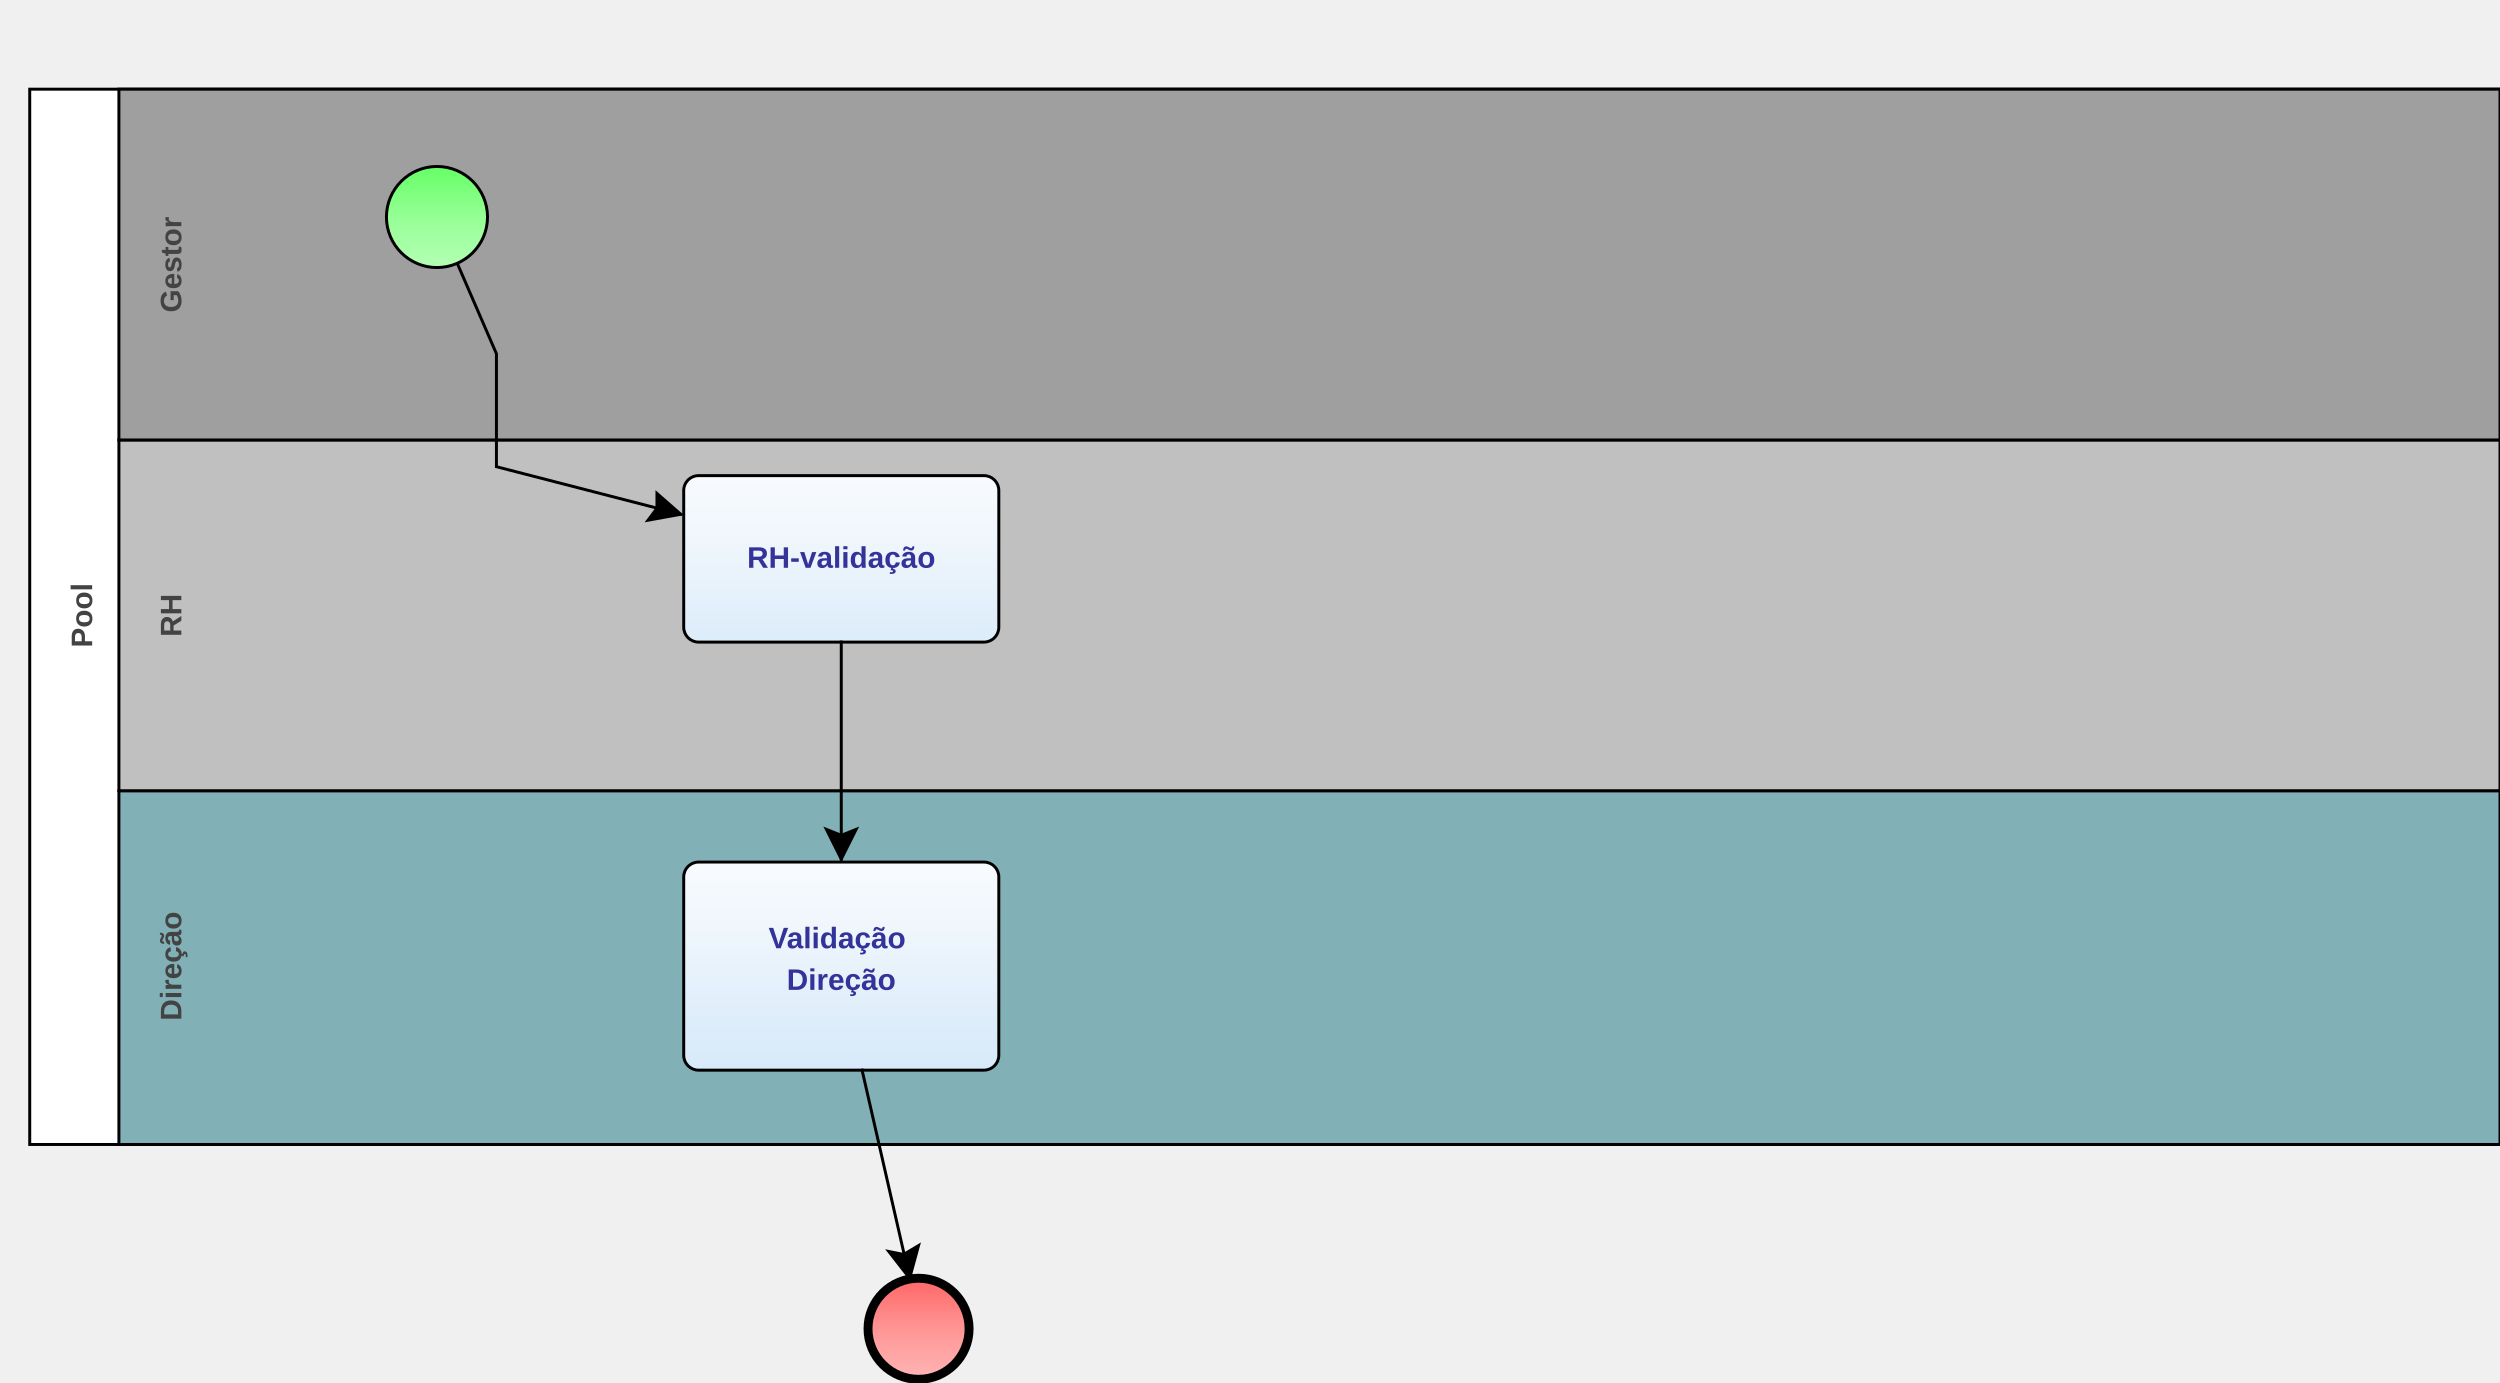
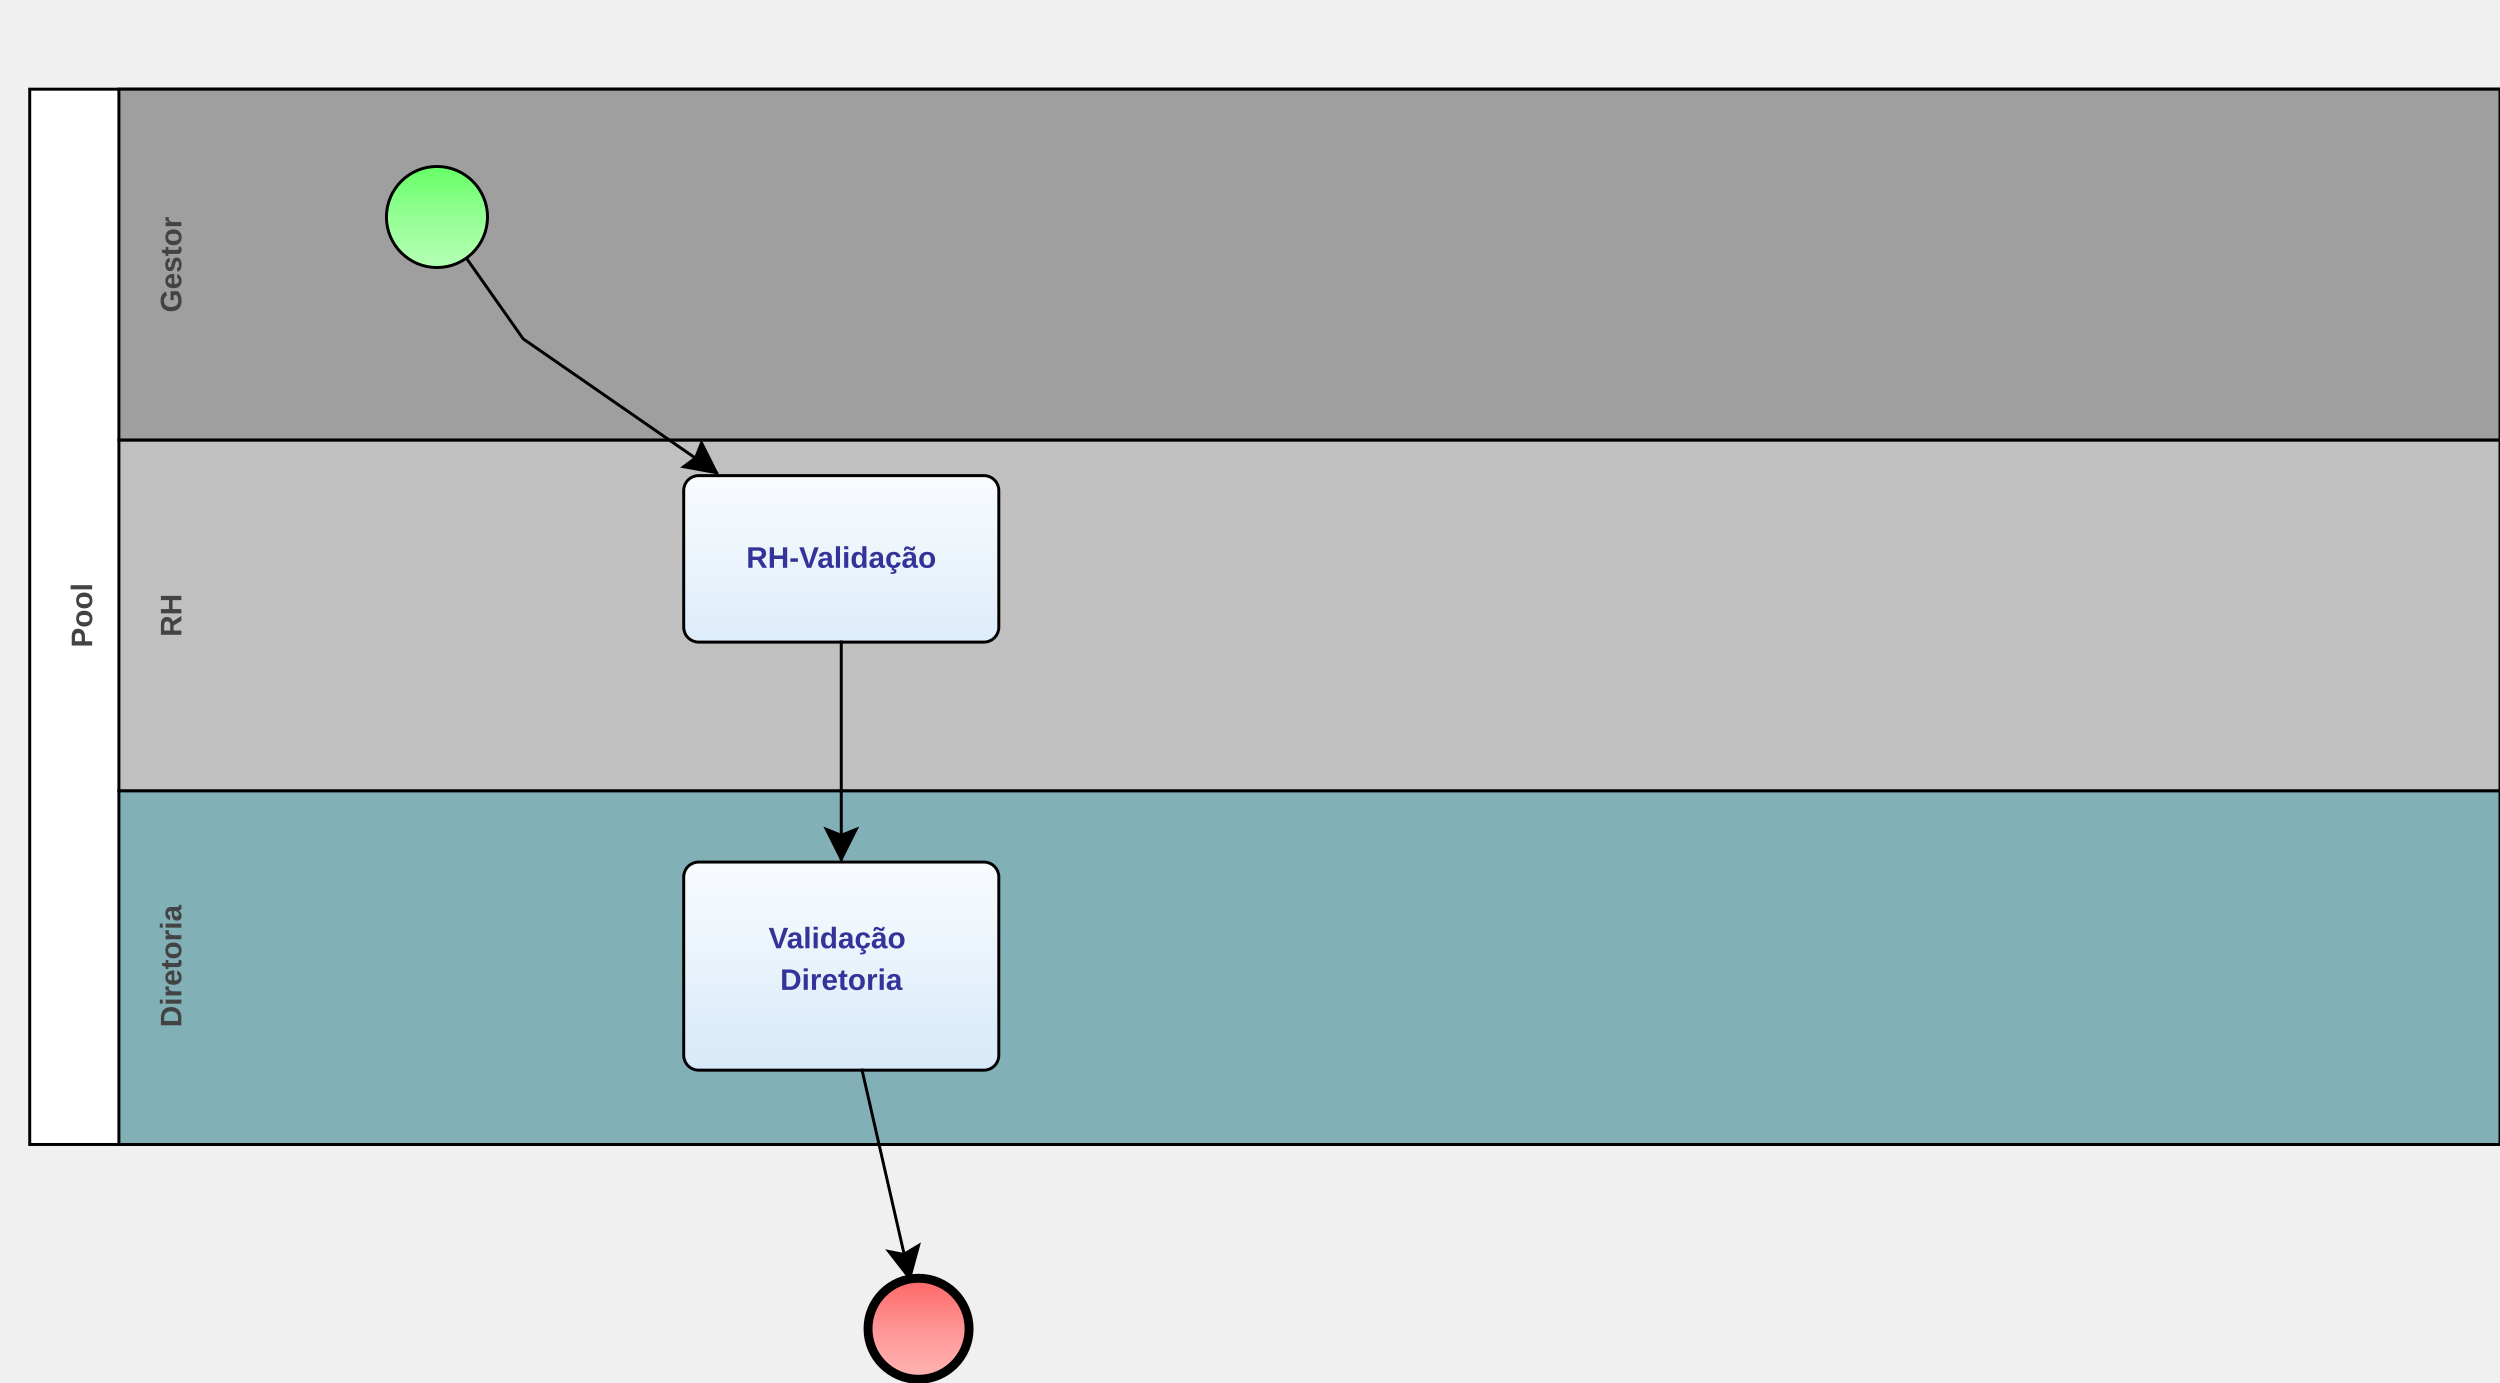
<svg xmlns="http://www.w3.org/2000/svg" xmlns:xlink="http://www.w3.org/1999/xlink" style="stroke-dasharray:none; shape-rendering:auto; font-family:'Arial'; text-rendering:auto; fill-opacity:1; color-interpolation:auto; color-rendering:auto; font-size:12; fill:black; stroke:black; image-rendering:auto; stroke-miterlimit:10; stroke-linecap:square; stroke-linejoin:miter; font-style:normal; stroke-width:1; stroke-dashoffset:0; font-weight:normal; stroke-opacity:1;" contentScriptType="text/ecmascript" preserveAspectRatio="xMidYMid meet" zoomAndPan="magnify" version="1.0" contentStyleType="text/css" xml:xlink="http://www.w3.org/1999/xlink" width="841" height="465">
  <rect x="10" y="30" width="831" height="355" ry="0" rx="0" style="stroke:#000000; fill:#FFFFFF" />
  <rect x="40" y="266" width="801" height="119" ry="0" rx="0" style="stroke:#000000; fill:#82B0B7" />
  <g componentSequence="18">
    <text x="-325" y="47" transform="rotate(270)" text-anchor="middle" style="font-weight:bold;font-size:10px;stroke:none; fill:#434343">
-       <tspan dy="14" x="-325">Direção</tspan>
+       <tspan dy="14" x="-325">Diretoria</tspan>
    </text>
  </g>
  <rect x="40" y="148" width="801" height="118" ry="0" rx="0" style="stroke:#000000; fill:#C0C0C0" />
  <g componentSequence="3">
    <text x="-207" y="47" transform="rotate(270)" text-anchor="middle" style="font-weight:bold;font-size:10px;stroke:none; fill:#434343">
      <tspan dy="14" x="-207">RH</tspan>
    </text>
  </g>
  <rect x="40" y="30" width="801" height="118" ry="0" rx="0" style="stroke:#000000; fill:#9F9F9F" />
  <g componentSequence="2">
    <text x="-89" y="47" transform="rotate(270)" text-anchor="middle" style="font-weight:bold;font-size:10px;stroke:none; fill:#434343">
      <tspan dy="14" x="-89">Gestor</tspan>
    </text>
  </g>
  <g componentSequence="1">
    <text x="-207" y="17" transform="rotate(270)" text-anchor="middle" style="font-weight:bold;font-size:10px;stroke:none; fill:#434343">
      <tspan dy="14" x="-207">Pool</tspan>
    </text>
  </g>
  <g sequence="4">
-     <ellipse cx="147" cy="73" rx="17" ry="17" stroke-width="1" style="fill:url(#linearGradient66FF6696FF96B6FFB6_1031145278);" stroke="336633" />
+     <ellipse cx="147" cy="73" rx="17" ry="17" stroke-width="1" style="fill:url(#linearGradient66FF6696FF96B6FFB6_536330497);" stroke="336633" />
  </g>
  <g sequence="5">
-     <rect x="230" y="160" width="106" height="56" ry="5" rx="5" style="fill:url(#linearGradientF8FBFEEDF5FCDEEDFAD4E7F8E2E5E9_867299040);" stroke="191970" />
+     <rect x="230" y="160" width="106" height="56" ry="5" rx="5" style="fill:url(#linearGradientF8FBFEEDF5FCDEEDFAD4E7F8E2E5E9_288369807);" stroke="191970" />
  </g>
  <g componentSequence="5">
    <text x="283" y="177" text-anchor="middle" style="font-weight:bold;font-size:10px;stroke:none; fill:#333399">
-       <tspan dy="14" x="283">RH-validação</tspan>
+       <tspan dy="14" x="283">RH-Validação</tspan>
    </text>
  </g>
  <g sequence="7">
-     <rect x="230" y="290" width="106" height="70" ry="5" rx="5" style="fill:url(#linearGradientF8FBFEEDF5FCDEEDFAD4E7F8E2E5E9_932080718);" stroke="191970" />
+     <rect x="230" y="290" width="106" height="70" ry="5" rx="5" style="fill:url(#linearGradientF8FBFEEDF5FCDEEDFAD4E7F8E2E5E9_353348209);" stroke="191970" />
  </g>
  <g componentSequence="7">
    <text x="283" y="305" text-anchor="middle" style="font-weight:bold;font-size:10px;stroke:none; fill:#333399">
      <tspan dy="14" x="283">Validação</tspan>
-       <tspan dy="14" x="283">Direção</tspan>
+       <tspan dy="14" x="283">Diretoria</tspan>
    </text>
  </g>
  <g sequence="16">
-     <ellipse cx="309" cy="447" rx="17" ry="17" stroke-width="3" style="fill:url(#linearGradientFF6666FF9696FFB6B6_1921836251);" stroke="993333" />
+     <ellipse cx="309" cy="447" rx="17" ry="17" stroke-width="3" style="fill:url(#linearGradientFF6666FF9696FFB6B6_1343039156);" stroke="993333" />
  </g>
  <g componentSequence="6">
-     <text x="177" y="155" style="font-size:10px;font-weight:none;stroke:none; fill:#333399" text-anchor="left" />
+     <text x="207" y="129" style="font-size:10px;font-weight:none;stroke:none; fill:#333399" text-anchor="left" />
  </g>
  <g componentSequence="8">
    <text x="293" y="253" style="font-size:10px;font-weight:none;stroke:none; fill:#333399" text-anchor="left" />
  </g>
  <g componentSequence="17">
    <text x="308" y="395" style="font-size:10px;font-weight:none;stroke:none; fill:#333399" text-anchor="left" />
  </g>
-   <path style="fill:none; stroke:#000000;stroke-width:1" d="M154.0 89.0 L167.0 119.0 L167.0 157.0 L229.0 173.0" />
-   <polygon style="fill:#000000; stroke:#000000;" points=" 221 166 229 173 218 175 221 171" />
+   <path style="fill:none; stroke:#000000;stroke-width:1" d="M157.0 87.0 L176.0 114.0 L241.0 159.0" />
+   <polygon style="fill:#000000; stroke:#000000;" points=" 236 149 241 159 230 157 234 154" />
  <path style="fill:none; stroke:#000000;stroke-width:1" d="M283.0 216.0 L283.0 289.0" />
  <polygon style="fill:#000000; stroke:#000000;" points=" 288 279 283 289 278 279 283 281" />
  <path style="fill:none; stroke:#000000;stroke-width:1" d="M290.0 360.0 L306.0 430.0" />
  <polygon style="fill:#000000; stroke:#000000;" points=" 309 419 306 430 299 421 304 422" />
  <defs>
-     <linearGradient xlink:href="#linearGradient66FF6696FF96B6FFB6" id="linearGradient66FF6696FF96B6FFB6_1031145278" x1="0" y1="56.0" x2="0" y2="91.0" gradientUnits="userSpaceOnUse" xlink:type="simple" xlink:actuate="onLoad" xlink:show="other" />
+     <linearGradient xlink:href="#linearGradient66FF6696FF96B6FFB6" id="linearGradient66FF6696FF96B6FFB6_536330497" x1="0" y1="56.0" x2="0" y2="91.0" gradientUnits="userSpaceOnUse" xlink:type="simple" xlink:actuate="onLoad" xlink:show="other" />
    <linearGradient id="linearGradient66FF6696FF96B6FFB6">
      <stop style="stop-color:#66FF66;stop-opacity:1;" offset="0.0" id="stop66FF66" />
      <stop style="stop-color:#96FF96;stop-opacity:1;" offset="0.5" id="stop96FF96" />
      <stop style="stop-color:#B6FFB6;stop-opacity:1;" offset="1.0" id="stopB6FFB6" />
    </linearGradient>
-     <linearGradient xlink:href="#linearGradientF8FBFEEDF5FCDEEDFAD4E7F8E2E5E9" id="linearGradientF8FBFEEDF5FCDEEDFAD4E7F8E2E5E9_867299040" x1="0" y1="160.0" x2="0" y2="266.0" gradientUnits="userSpaceOnUse" xlink:type="simple" xlink:actuate="onLoad" xlink:show="other" />
+     <linearGradient xlink:href="#linearGradientF8FBFEEDF5FCDEEDFAD4E7F8E2E5E9" id="linearGradientF8FBFEEDF5FCDEEDFAD4E7F8E2E5E9_288369807" x1="0" y1="160.0" x2="0" y2="266.0" gradientUnits="userSpaceOnUse" xlink:type="simple" xlink:actuate="onLoad" xlink:show="other" />
    <linearGradient id="linearGradientF8FBFEEDF5FCDEEDFAD4E7F8E2E5E9">
      <stop style="stop-color:#F8FBFE;stop-opacity:1;" offset="0.0" id="stopF8FBFE" />
      <stop style="stop-color:#EDF5FC;stop-opacity:1;" offset="0.25" id="stopEDF5FC" />
      <stop style="stop-color:#DEEDFA;stop-opacity:1;" offset="0.5" id="stopDEEDFA" />
      <stop style="stop-color:#D4E7F8;stop-opacity:1;" offset="0.75" id="stopD4E7F8" />
      <stop style="stop-color:#E2E5E9;stop-opacity:1;" offset="1.0" id="stopE2E5E9" />
    </linearGradient>
-     <linearGradient xlink:href="#linearGradientF8FBFEEDF5FCDEEDFAD4E7F8E2E5E9" id="linearGradientF8FBFEEDF5FCDEEDFAD4E7F8E2E5E9_932080718" x1="0" y1="290.0" x2="0" y2="396.0" gradientUnits="userSpaceOnUse" xlink:type="simple" xlink:actuate="onLoad" xlink:show="other" />
-     <linearGradient xlink:href="#linearGradientFF6666FF9696FFB6B6" id="linearGradientFF6666FF9696FFB6B6_1921836251" x1="0" y1="430.0" x2="0" y2="465.0" gradientUnits="userSpaceOnUse" xlink:type="simple" xlink:actuate="onLoad" xlink:show="other" />
+     <linearGradient xlink:href="#linearGradientF8FBFEEDF5FCDEEDFAD4E7F8E2E5E9" id="linearGradientF8FBFEEDF5FCDEEDFAD4E7F8E2E5E9_353348209" x1="0" y1="290.0" x2="0" y2="396.0" gradientUnits="userSpaceOnUse" xlink:type="simple" xlink:actuate="onLoad" xlink:show="other" />
+     <linearGradient xlink:href="#linearGradientFF6666FF9696FFB6B6" id="linearGradientFF6666FF9696FFB6B6_1343039156" x1="0" y1="430.0" x2="0" y2="465.0" gradientUnits="userSpaceOnUse" xlink:type="simple" xlink:actuate="onLoad" xlink:show="other" />
    <linearGradient id="linearGradientFF6666FF9696FFB6B6">
      <stop style="stop-color:#FF6666;stop-opacity:1;" offset="0.0" id="stopFF6666" />
      <stop style="stop-color:#FF9696;stop-opacity:1;" offset="0.5" id="stopFF9696" />
      <stop style="stop-color:#FFB6B6;stop-opacity:1;" offset="1.0" id="stopFFB6B6" />
    </linearGradient>
  </defs>
</svg>
